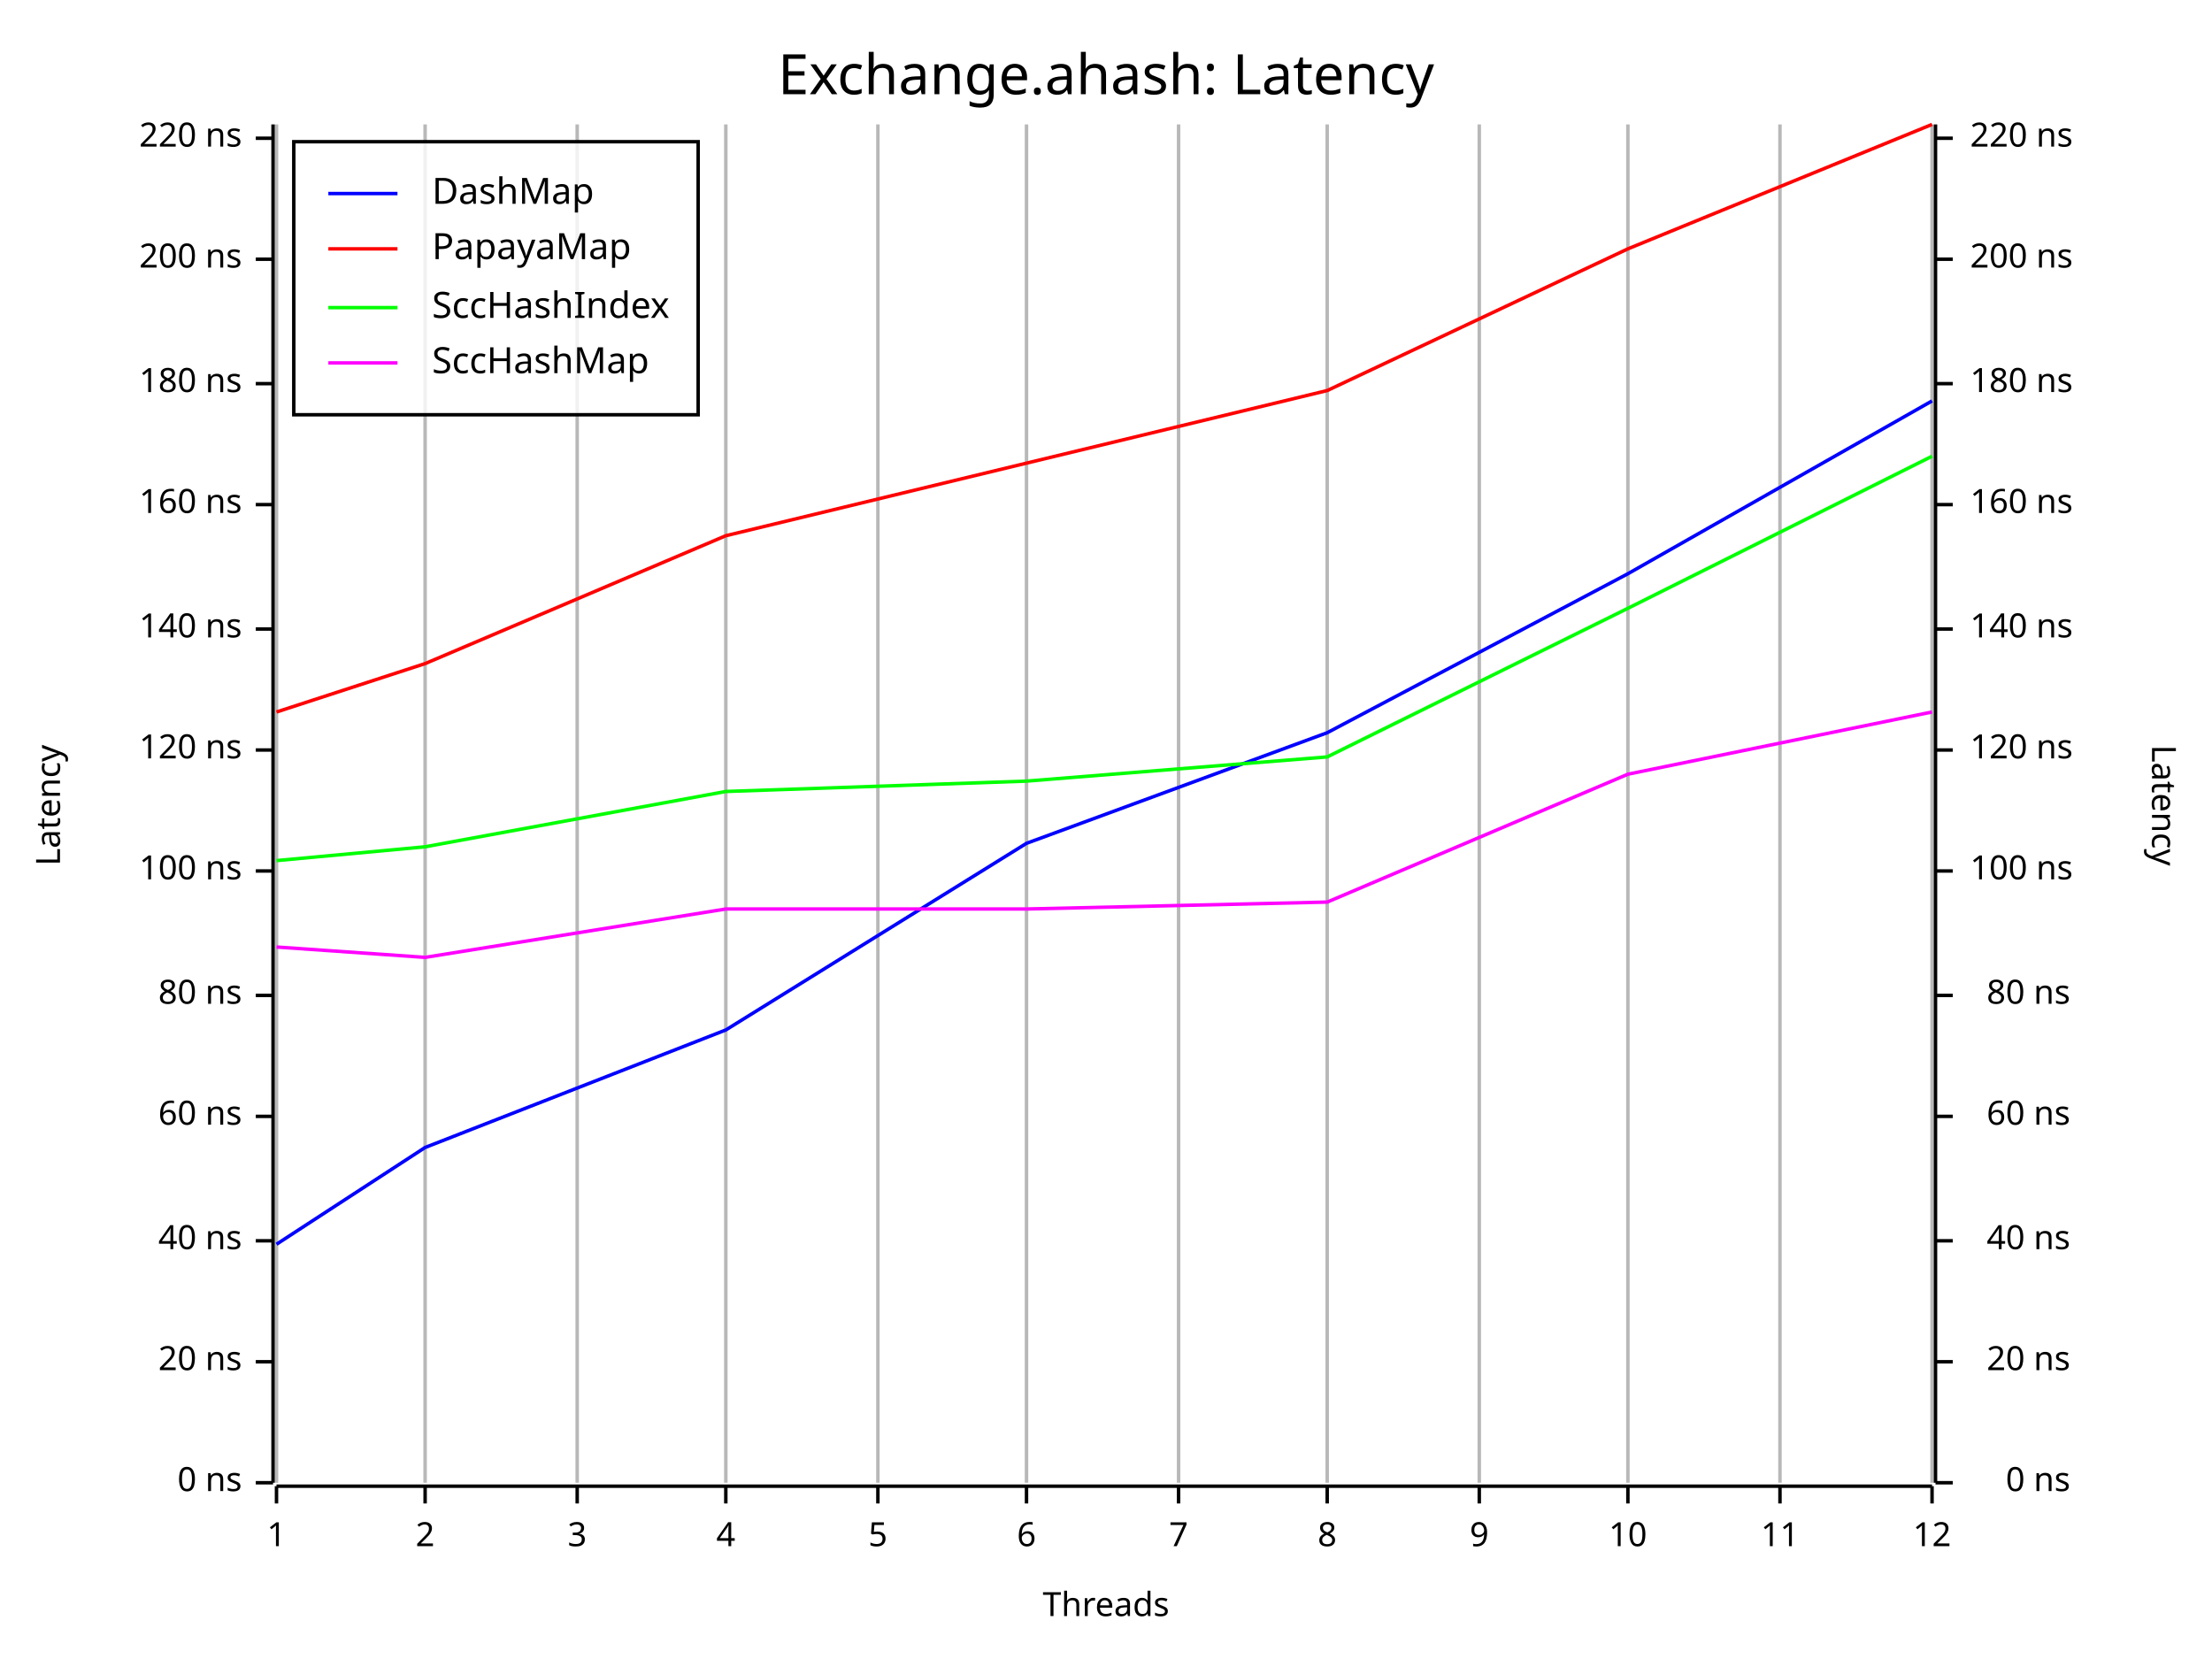
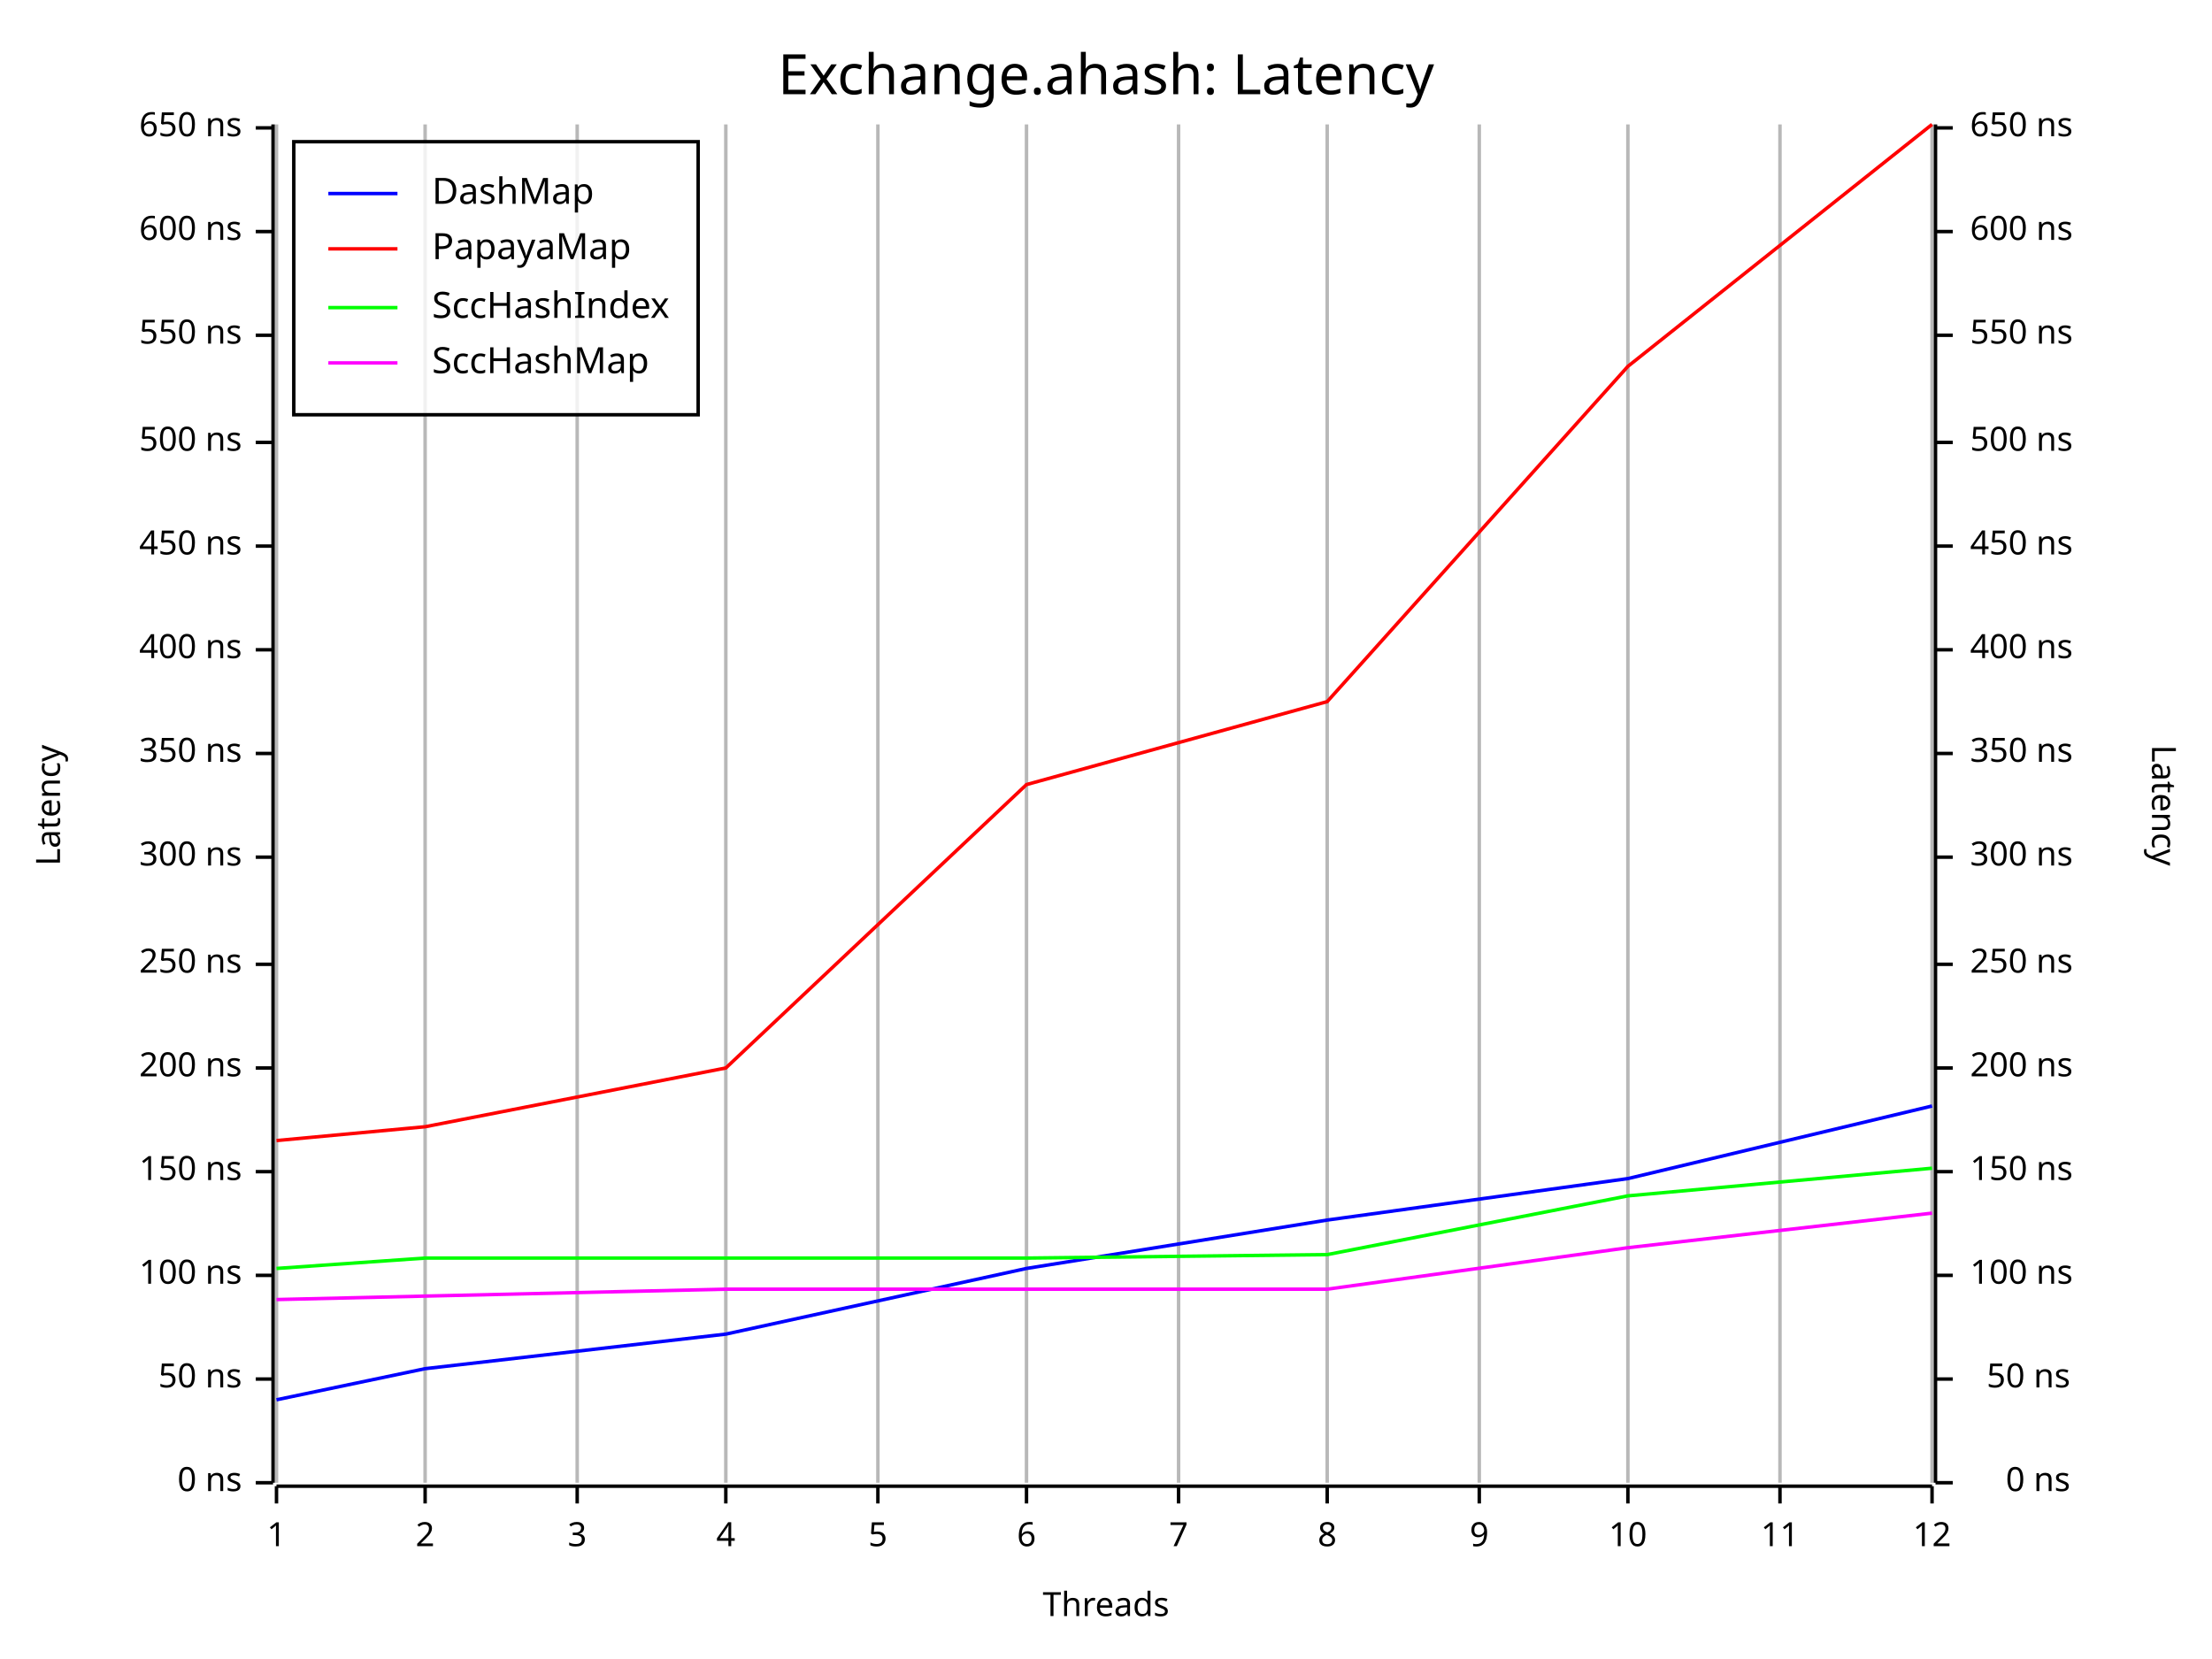
<svg xmlns="http://www.w3.org/2000/svg" width="640" height="480" viewBox="0 0 640 480">
  <rect x="0" y="0" width="640" height="480" opacity="1" fill="#FFFFFF" stroke="none" />
  <text x="320" y="15" dy="0.76em" text-anchor="middle" font-family="Fira Code" font-size="16.129" opacity="1" fill="#000000">
Exchange.ahash: Latency
</text>
  <line opacity="0.1" stroke="#000000" stroke-width="1" x1="80" y1="429" x2="80" y2="36" />
  <line opacity="0.1" stroke="#000000" stroke-width="1" x1="123" y1="429" x2="123" y2="36" />
  <line opacity="0.1" stroke="#000000" stroke-width="1" x1="167" y1="429" x2="167" y2="36" />
  <line opacity="0.1" stroke="#000000" stroke-width="1" x1="210" y1="429" x2="210" y2="36" />
  <line opacity="0.1" stroke="#000000" stroke-width="1" x1="254" y1="429" x2="254" y2="36" />
  <line opacity="0.1" stroke="#000000" stroke-width="1" x1="297" y1="429" x2="297" y2="36" />
  <line opacity="0.1" stroke="#000000" stroke-width="1" x1="341" y1="429" x2="341" y2="36" />
  <line opacity="0.1" stroke="#000000" stroke-width="1" x1="384" y1="429" x2="384" y2="36" />
  <line opacity="0.1" stroke="#000000" stroke-width="1" x1="428" y1="429" x2="428" y2="36" />
  <line opacity="0.1" stroke="#000000" stroke-width="1" x1="471" y1="429" x2="471" y2="36" />
  <line opacity="0.1" stroke="#000000" stroke-width="1" x1="515" y1="429" x2="515" y2="36" />
  <line opacity="0.1" stroke="#000000" stroke-width="1" x1="559" y1="429" x2="559" y2="36" />
  <text x="10" y="233" dy="0.76em" text-anchor="middle" font-family="sans-serif" font-size="9.677" opacity="1" fill="#000000" transform="rotate(270, 10, 233)">
Latency
</text>
  <text x="320" y="470" dy="-0.5ex" text-anchor="middle" font-family="sans-serif" font-size="9.677" opacity="1" fill="#000000">
Threads
</text>
  <text x="630" y="233" dy="0.76em" text-anchor="middle" font-family="sans-serif" font-size="9.677" opacity="1" fill="#000000" transform="rotate(90, 630, 233)">
Latency
</text>
  <line opacity="0.2" stroke="#000000" stroke-width="1" x1="80" y1="429" x2="80" y2="36" />
  <line opacity="0.2" stroke="#000000" stroke-width="1" x1="123" y1="429" x2="123" y2="36" />
  <line opacity="0.2" stroke="#000000" stroke-width="1" x1="167" y1="429" x2="167" y2="36" />
  <line opacity="0.2" stroke="#000000" stroke-width="1" x1="210" y1="429" x2="210" y2="36" />
  <line opacity="0.2" stroke="#000000" stroke-width="1" x1="254" y1="429" x2="254" y2="36" />
  <line opacity="0.2" stroke="#000000" stroke-width="1" x1="297" y1="429" x2="297" y2="36" />
  <line opacity="0.2" stroke="#000000" stroke-width="1" x1="341" y1="429" x2="341" y2="36" />
  <line opacity="0.2" stroke="#000000" stroke-width="1" x1="384" y1="429" x2="384" y2="36" />
  <line opacity="0.2" stroke="#000000" stroke-width="1" x1="428" y1="429" x2="428" y2="36" />
  <line opacity="0.2" stroke="#000000" stroke-width="1" x1="471" y1="429" x2="471" y2="36" />
  <line opacity="0.2" stroke="#000000" stroke-width="1" x1="515" y1="429" x2="515" y2="36" />
  <line opacity="0.2" stroke="#000000" stroke-width="1" x1="559" y1="429" x2="559" y2="36" />
  <polyline fill="none" opacity="1" stroke="#000000" stroke-width="1" points="79,36 79,429 " />
  <text x="70" y="429" dy="0.5ex" text-anchor="end" font-family="sans-serif" font-size="9.677" opacity="1" fill="#000000">
0 ns
</text>
  <polyline fill="none" opacity="1" stroke="#000000" stroke-width="1" points="74,429 79,429 " />
-   <text x="70" y="394" dy="0.5ex" text-anchor="end" font-family="sans-serif" font-size="9.677" opacity="1" fill="#000000">
- 20 ns
- </text>
-   <polyline fill="none" opacity="1" stroke="#000000" stroke-width="1" points="74,394 79,394 " />
-   <text x="70" y="359" dy="0.5ex" text-anchor="end" font-family="sans-serif" font-size="9.677" opacity="1" fill="#000000">
- 40 ns
- </text>
-   <polyline fill="none" opacity="1" stroke="#000000" stroke-width="1" points="74,359 79,359 " />
-   <text x="70" y="323" dy="0.5ex" text-anchor="end" font-family="sans-serif" font-size="9.677" opacity="1" fill="#000000">
- 60 ns
- </text>
-   <polyline fill="none" opacity="1" stroke="#000000" stroke-width="1" points="74,323 79,323 " />
-   <text x="70" y="288" dy="0.5ex" text-anchor="end" font-family="sans-serif" font-size="9.677" opacity="1" fill="#000000">
- 80 ns
- </text>
-   <polyline fill="none" opacity="1" stroke="#000000" stroke-width="1" points="74,288 79,288 " />
-   <text x="70" y="252" dy="0.5ex" text-anchor="end" font-family="sans-serif" font-size="9.677" opacity="1" fill="#000000">
+   <text x="70" y="399" dy="0.5ex" text-anchor="end" font-family="sans-serif" font-size="9.677" opacity="1" fill="#000000">
+ 50 ns
+ </text>
+   <polyline fill="none" opacity="1" stroke="#000000" stroke-width="1" points="74,399 79,399 " />
+   <text x="70" y="369" dy="0.5ex" text-anchor="end" font-family="sans-serif" font-size="9.677" opacity="1" fill="#000000">
100 ns
</text>
-   <polyline fill="none" opacity="1" stroke="#000000" stroke-width="1" points="74,252 79,252 " />
-   <text x="70" y="217" dy="0.5ex" text-anchor="end" font-family="sans-serif" font-size="9.677" opacity="1" fill="#000000">
- 120 ns
- </text>
-   <polyline fill="none" opacity="1" stroke="#000000" stroke-width="1" points="74,217 79,217 " />
-   <text x="70" y="182" dy="0.5ex" text-anchor="end" font-family="sans-serif" font-size="9.677" opacity="1" fill="#000000">
- 140 ns
- </text>
-   <polyline fill="none" opacity="1" stroke="#000000" stroke-width="1" points="74,182 79,182 " />
-   <text x="70" y="146" dy="0.5ex" text-anchor="end" font-family="sans-serif" font-size="9.677" opacity="1" fill="#000000">
- 160 ns
- </text>
-   <polyline fill="none" opacity="1" stroke="#000000" stroke-width="1" points="74,146 79,146 " />
-   <text x="70" y="111" dy="0.5ex" text-anchor="end" font-family="sans-serif" font-size="9.677" opacity="1" fill="#000000">
- 180 ns
- </text>
-   <polyline fill="none" opacity="1" stroke="#000000" stroke-width="1" points="74,111 79,111 " />
-   <text x="70" y="75" dy="0.5ex" text-anchor="end" font-family="sans-serif" font-size="9.677" opacity="1" fill="#000000">
+   <polyline fill="none" opacity="1" stroke="#000000" stroke-width="1" points="74,369 79,369 " />
+   <text x="70" y="339" dy="0.5ex" text-anchor="end" font-family="sans-serif" font-size="9.677" opacity="1" fill="#000000">
+ 150 ns
+ </text>
+   <polyline fill="none" opacity="1" stroke="#000000" stroke-width="1" points="74,339 79,339 " />
+   <text x="70" y="309" dy="0.5ex" text-anchor="end" font-family="sans-serif" font-size="9.677" opacity="1" fill="#000000">
200 ns
</text>
-   <polyline fill="none" opacity="1" stroke="#000000" stroke-width="1" points="74,75 79,75 " />
-   <text x="70" y="40" dy="0.5ex" text-anchor="end" font-family="sans-serif" font-size="9.677" opacity="1" fill="#000000">
- 220 ns
- </text>
-   <polyline fill="none" opacity="1" stroke="#000000" stroke-width="1" points="74,40 79,40 " />
+   <polyline fill="none" opacity="1" stroke="#000000" stroke-width="1" points="74,309 79,309 " />
+   <text x="70" y="279" dy="0.5ex" text-anchor="end" font-family="sans-serif" font-size="9.677" opacity="1" fill="#000000">
+ 250 ns
+ </text>
+   <polyline fill="none" opacity="1" stroke="#000000" stroke-width="1" points="74,279 79,279 " />
+   <text x="70" y="248" dy="0.5ex" text-anchor="end" font-family="sans-serif" font-size="9.677" opacity="1" fill="#000000">
+ 300 ns
+ </text>
+   <polyline fill="none" opacity="1" stroke="#000000" stroke-width="1" points="74,248 79,248 " />
+   <text x="70" y="218" dy="0.5ex" text-anchor="end" font-family="sans-serif" font-size="9.677" opacity="1" fill="#000000">
+ 350 ns
+ </text>
+   <polyline fill="none" opacity="1" stroke="#000000" stroke-width="1" points="74,218 79,218 " />
+   <text x="70" y="188" dy="0.5ex" text-anchor="end" font-family="sans-serif" font-size="9.677" opacity="1" fill="#000000">
+ 400 ns
+ </text>
+   <polyline fill="none" opacity="1" stroke="#000000" stroke-width="1" points="74,188 79,188 " />
+   <text x="70" y="158" dy="0.5ex" text-anchor="end" font-family="sans-serif" font-size="9.677" opacity="1" fill="#000000">
+ 450 ns
+ </text>
+   <polyline fill="none" opacity="1" stroke="#000000" stroke-width="1" points="74,158 79,158 " />
+   <text x="70" y="128" dy="0.5ex" text-anchor="end" font-family="sans-serif" font-size="9.677" opacity="1" fill="#000000">
+ 500 ns
+ </text>
+   <polyline fill="none" opacity="1" stroke="#000000" stroke-width="1" points="74,128 79,128 " />
+   <text x="70" y="97" dy="0.5ex" text-anchor="end" font-family="sans-serif" font-size="9.677" opacity="1" fill="#000000">
+ 550 ns
+ </text>
+   <polyline fill="none" opacity="1" stroke="#000000" stroke-width="1" points="74,97 79,97 " />
+   <text x="70" y="67" dy="0.5ex" text-anchor="end" font-family="sans-serif" font-size="9.677" opacity="1" fill="#000000">
+ 600 ns
+ </text>
+   <polyline fill="none" opacity="1" stroke="#000000" stroke-width="1" points="74,67 79,67 " />
+   <text x="70" y="37" dy="0.5ex" text-anchor="end" font-family="sans-serif" font-size="9.677" opacity="1" fill="#000000">
+ 650 ns
+ </text>
+   <polyline fill="none" opacity="1" stroke="#000000" stroke-width="1" points="74,37 79,37 " />
  <polyline fill="none" opacity="1" stroke="#000000" stroke-width="1" points="80,430 559,430 " />
  <text x="80" y="440" dy="0.76em" text-anchor="middle" font-family="sans-serif" font-size="9.677" opacity="1" fill="#000000">
1
</text>
  <polyline fill="none" opacity="1" stroke="#000000" stroke-width="1" points="80,430 80,435 " />
  <text x="123" y="440" dy="0.76em" text-anchor="middle" font-family="sans-serif" font-size="9.677" opacity="1" fill="#000000">
2
</text>
  <polyline fill="none" opacity="1" stroke="#000000" stroke-width="1" points="123,430 123,435 " />
  <text x="167" y="440" dy="0.76em" text-anchor="middle" font-family="sans-serif" font-size="9.677" opacity="1" fill="#000000">
3
</text>
  <polyline fill="none" opacity="1" stroke="#000000" stroke-width="1" points="167,430 167,435 " />
  <text x="210" y="440" dy="0.76em" text-anchor="middle" font-family="sans-serif" font-size="9.677" opacity="1" fill="#000000">
4
</text>
  <polyline fill="none" opacity="1" stroke="#000000" stroke-width="1" points="210,430 210,435 " />
  <text x="254" y="440" dy="0.76em" text-anchor="middle" font-family="sans-serif" font-size="9.677" opacity="1" fill="#000000">
5
</text>
  <polyline fill="none" opacity="1" stroke="#000000" stroke-width="1" points="254,430 254,435 " />
  <text x="297" y="440" dy="0.76em" text-anchor="middle" font-family="sans-serif" font-size="9.677" opacity="1" fill="#000000">
6
</text>
  <polyline fill="none" opacity="1" stroke="#000000" stroke-width="1" points="297,430 297,435 " />
  <text x="341" y="440" dy="0.76em" text-anchor="middle" font-family="sans-serif" font-size="9.677" opacity="1" fill="#000000">
7
</text>
  <polyline fill="none" opacity="1" stroke="#000000" stroke-width="1" points="341,430 341,435 " />
  <text x="384" y="440" dy="0.76em" text-anchor="middle" font-family="sans-serif" font-size="9.677" opacity="1" fill="#000000">
8
</text>
  <polyline fill="none" opacity="1" stroke="#000000" stroke-width="1" points="384,430 384,435 " />
  <text x="428" y="440" dy="0.76em" text-anchor="middle" font-family="sans-serif" font-size="9.677" opacity="1" fill="#000000">
9
</text>
  <polyline fill="none" opacity="1" stroke="#000000" stroke-width="1" points="428,430 428,435 " />
  <text x="471" y="440" dy="0.76em" text-anchor="middle" font-family="sans-serif" font-size="9.677" opacity="1" fill="#000000">
10
</text>
  <polyline fill="none" opacity="1" stroke="#000000" stroke-width="1" points="471,430 471,435 " />
  <text x="515" y="440" dy="0.76em" text-anchor="middle" font-family="sans-serif" font-size="9.677" opacity="1" fill="#000000">
11
</text>
  <polyline fill="none" opacity="1" stroke="#000000" stroke-width="1" points="515,430 515,435 " />
  <text x="559" y="440" dy="0.76em" text-anchor="middle" font-family="sans-serif" font-size="9.677" opacity="1" fill="#000000">
12
</text>
  <polyline fill="none" opacity="1" stroke="#000000" stroke-width="1" points="559,430 559,435 " />
  <polyline fill="none" opacity="1" stroke="#000000" stroke-width="1" points="560,36 560,429 " />
  <text x="599" y="429" dy="0.5ex" text-anchor="end" font-family="sans-serif" font-size="9.677" opacity="1" fill="#000000">
0 ns
</text>
  <polyline fill="none" opacity="1" stroke="#000000" stroke-width="1" points="560,429 565,429 " />
-   <text x="599" y="394" dy="0.5ex" text-anchor="end" font-family="sans-serif" font-size="9.677" opacity="1" fill="#000000">
- 20 ns
- </text>
-   <polyline fill="none" opacity="1" stroke="#000000" stroke-width="1" points="560,394 565,394 " />
-   <text x="599" y="359" dy="0.5ex" text-anchor="end" font-family="sans-serif" font-size="9.677" opacity="1" fill="#000000">
- 40 ns
- </text>
-   <polyline fill="none" opacity="1" stroke="#000000" stroke-width="1" points="560,359 565,359 " />
-   <text x="599" y="323" dy="0.5ex" text-anchor="end" font-family="sans-serif" font-size="9.677" opacity="1" fill="#000000">
- 60 ns
- </text>
-   <polyline fill="none" opacity="1" stroke="#000000" stroke-width="1" points="560,323 565,323 " />
-   <text x="599" y="288" dy="0.5ex" text-anchor="end" font-family="sans-serif" font-size="9.677" opacity="1" fill="#000000">
- 80 ns
- </text>
-   <polyline fill="none" opacity="1" stroke="#000000" stroke-width="1" points="560,288 565,288 " />
-   <text x="570" y="252" dy="0.5ex" text-anchor="start" font-family="sans-serif" font-size="9.677" opacity="1" fill="#000000">
+   <text x="599" y="399" dy="0.5ex" text-anchor="end" font-family="sans-serif" font-size="9.677" opacity="1" fill="#000000">
+ 50 ns
+ </text>
+   <polyline fill="none" opacity="1" stroke="#000000" stroke-width="1" points="560,399 565,399 " />
+   <text x="570" y="369" dy="0.5ex" text-anchor="start" font-family="sans-serif" font-size="9.677" opacity="1" fill="#000000">
100 ns
</text>
-   <polyline fill="none" opacity="1" stroke="#000000" stroke-width="1" points="560,252 565,252 " />
-   <text x="570" y="217" dy="0.5ex" text-anchor="start" font-family="sans-serif" font-size="9.677" opacity="1" fill="#000000">
- 120 ns
- </text>
-   <polyline fill="none" opacity="1" stroke="#000000" stroke-width="1" points="560,217 565,217 " />
-   <text x="570" y="182" dy="0.5ex" text-anchor="start" font-family="sans-serif" font-size="9.677" opacity="1" fill="#000000">
- 140 ns
- </text>
-   <polyline fill="none" opacity="1" stroke="#000000" stroke-width="1" points="560,182 565,182 " />
-   <text x="570" y="146" dy="0.5ex" text-anchor="start" font-family="sans-serif" font-size="9.677" opacity="1" fill="#000000">
- 160 ns
- </text>
-   <polyline fill="none" opacity="1" stroke="#000000" stroke-width="1" points="560,146 565,146 " />
-   <text x="570" y="111" dy="0.5ex" text-anchor="start" font-family="sans-serif" font-size="9.677" opacity="1" fill="#000000">
- 180 ns
- </text>
-   <polyline fill="none" opacity="1" stroke="#000000" stroke-width="1" points="560,111 565,111 " />
-   <text x="570" y="75" dy="0.5ex" text-anchor="start" font-family="sans-serif" font-size="9.677" opacity="1" fill="#000000">
+   <polyline fill="none" opacity="1" stroke="#000000" stroke-width="1" points="560,369 565,369 " />
+   <text x="570" y="339" dy="0.5ex" text-anchor="start" font-family="sans-serif" font-size="9.677" opacity="1" fill="#000000">
+ 150 ns
+ </text>
+   <polyline fill="none" opacity="1" stroke="#000000" stroke-width="1" points="560,339 565,339 " />
+   <text x="570" y="309" dy="0.5ex" text-anchor="start" font-family="sans-serif" font-size="9.677" opacity="1" fill="#000000">
200 ns
</text>
-   <polyline fill="none" opacity="1" stroke="#000000" stroke-width="1" points="560,75 565,75 " />
-   <text x="570" y="40" dy="0.5ex" text-anchor="start" font-family="sans-serif" font-size="9.677" opacity="1" fill="#000000">
- 220 ns
- </text>
-   <polyline fill="none" opacity="1" stroke="#000000" stroke-width="1" points="560,40 565,40 " />
-   <polyline fill="none" opacity="1" stroke="#0000FF" stroke-width="1" points="80,360 123,332 210,298 297,244 384,212 471,166 559,116 " />
-   <polyline fill="none" opacity="1" stroke="#FF0000" stroke-width="1" points="80,206 123,192 210,155 297,134 384,113 471,72 559,36 " />
-   <polyline fill="none" opacity="1" stroke="#00FF00" stroke-width="1" points="80,249 123,245 210,229 297,226 384,219 471,176 559,132 " />
-   <polyline fill="none" opacity="1" stroke="#FF00FF" stroke-width="1" points="80,274 123,277 210,263 297,263 384,261 471,224 559,206 " />
+   <polyline fill="none" opacity="1" stroke="#000000" stroke-width="1" points="560,309 565,309 " />
+   <text x="570" y="279" dy="0.5ex" text-anchor="start" font-family="sans-serif" font-size="9.677" opacity="1" fill="#000000">
+ 250 ns
+ </text>
+   <polyline fill="none" opacity="1" stroke="#000000" stroke-width="1" points="560,279 565,279 " />
+   <text x="570" y="248" dy="0.5ex" text-anchor="start" font-family="sans-serif" font-size="9.677" opacity="1" fill="#000000">
+ 300 ns
+ </text>
+   <polyline fill="none" opacity="1" stroke="#000000" stroke-width="1" points="560,248 565,248 " />
+   <text x="570" y="218" dy="0.5ex" text-anchor="start" font-family="sans-serif" font-size="9.677" opacity="1" fill="#000000">
+ 350 ns
+ </text>
+   <polyline fill="none" opacity="1" stroke="#000000" stroke-width="1" points="560,218 565,218 " />
+   <text x="570" y="188" dy="0.5ex" text-anchor="start" font-family="sans-serif" font-size="9.677" opacity="1" fill="#000000">
+ 400 ns
+ </text>
+   <polyline fill="none" opacity="1" stroke="#000000" stroke-width="1" points="560,188 565,188 " />
+   <text x="570" y="158" dy="0.5ex" text-anchor="start" font-family="sans-serif" font-size="9.677" opacity="1" fill="#000000">
+ 450 ns
+ </text>
+   <polyline fill="none" opacity="1" stroke="#000000" stroke-width="1" points="560,158 565,158 " />
+   <text x="570" y="128" dy="0.5ex" text-anchor="start" font-family="sans-serif" font-size="9.677" opacity="1" fill="#000000">
+ 500 ns
+ </text>
+   <polyline fill="none" opacity="1" stroke="#000000" stroke-width="1" points="560,128 565,128 " />
+   <text x="570" y="97" dy="0.5ex" text-anchor="start" font-family="sans-serif" font-size="9.677" opacity="1" fill="#000000">
+ 550 ns
+ </text>
+   <polyline fill="none" opacity="1" stroke="#000000" stroke-width="1" points="560,97 565,97 " />
+   <text x="570" y="67" dy="0.5ex" text-anchor="start" font-family="sans-serif" font-size="9.677" opacity="1" fill="#000000">
+ 600 ns
+ </text>
+   <polyline fill="none" opacity="1" stroke="#000000" stroke-width="1" points="560,67 565,67 " />
+   <text x="570" y="37" dy="0.5ex" text-anchor="start" font-family="sans-serif" font-size="9.677" opacity="1" fill="#000000">
+ 650 ns
+ </text>
+   <polyline fill="none" opacity="1" stroke="#000000" stroke-width="1" points="560,37 565,37 " />
+   <polyline fill="none" opacity="1" stroke="#0000FF" stroke-width="1" points="80,405 123,396 210,386 297,367 384,353 471,341 559,320 " />
+   <polyline fill="none" opacity="1" stroke="#FF0000" stroke-width="1" points="80,330 123,326 210,309 297,227 384,203 471,106 559,36 " />
+   <polyline fill="none" opacity="1" stroke="#00FF00" stroke-width="1" points="80,367 123,364 210,364 297,364 384,363 471,346 559,338 " />
+   <polyline fill="none" opacity="1" stroke="#FF00FF" stroke-width="1" points="80,376 123,375 210,373 297,373 384,373 471,361 559,351 " />
  <rect x="85" y="41" width="117" height="79" opacity="0.8" fill="#FFFFFF" stroke="none" />
  <rect x="85" y="41" width="117" height="79" opacity="1" fill="none" stroke="#000000" />
  <text x="125" y="51" dy="0.76em" text-anchor="start" font-family="Fira Code" font-size="10.484" opacity="1" fill="#000000">
DashMap
</text>
  <text x="125" y="67" dy="0.76em" text-anchor="start" font-family="Fira Code" font-size="10.484" opacity="1" fill="#000000">
PapayaMap
</text>
  <text x="125" y="84" dy="0.76em" text-anchor="start" font-family="Fira Code" font-size="10.484" opacity="1" fill="#000000">
SccHashIndex
</text>
  <text x="125" y="100" dy="0.76em" text-anchor="start" font-family="Fira Code" font-size="10.484" opacity="1" fill="#000000">
SccHashMap
</text>
  <polyline fill="none" opacity="1" stroke="#0000FF" stroke-width="1" points="95,56 115,56 " />
  <polyline fill="none" opacity="1" stroke="#FF0000" stroke-width="1" points="95,72 115,72 " />
  <polyline fill="none" opacity="1" stroke="#00FF00" stroke-width="1" points="95,89 115,89 " />
  <polyline fill="none" opacity="1" stroke="#FF00FF" stroke-width="1" points="95,105 115,105 " />
</svg>
